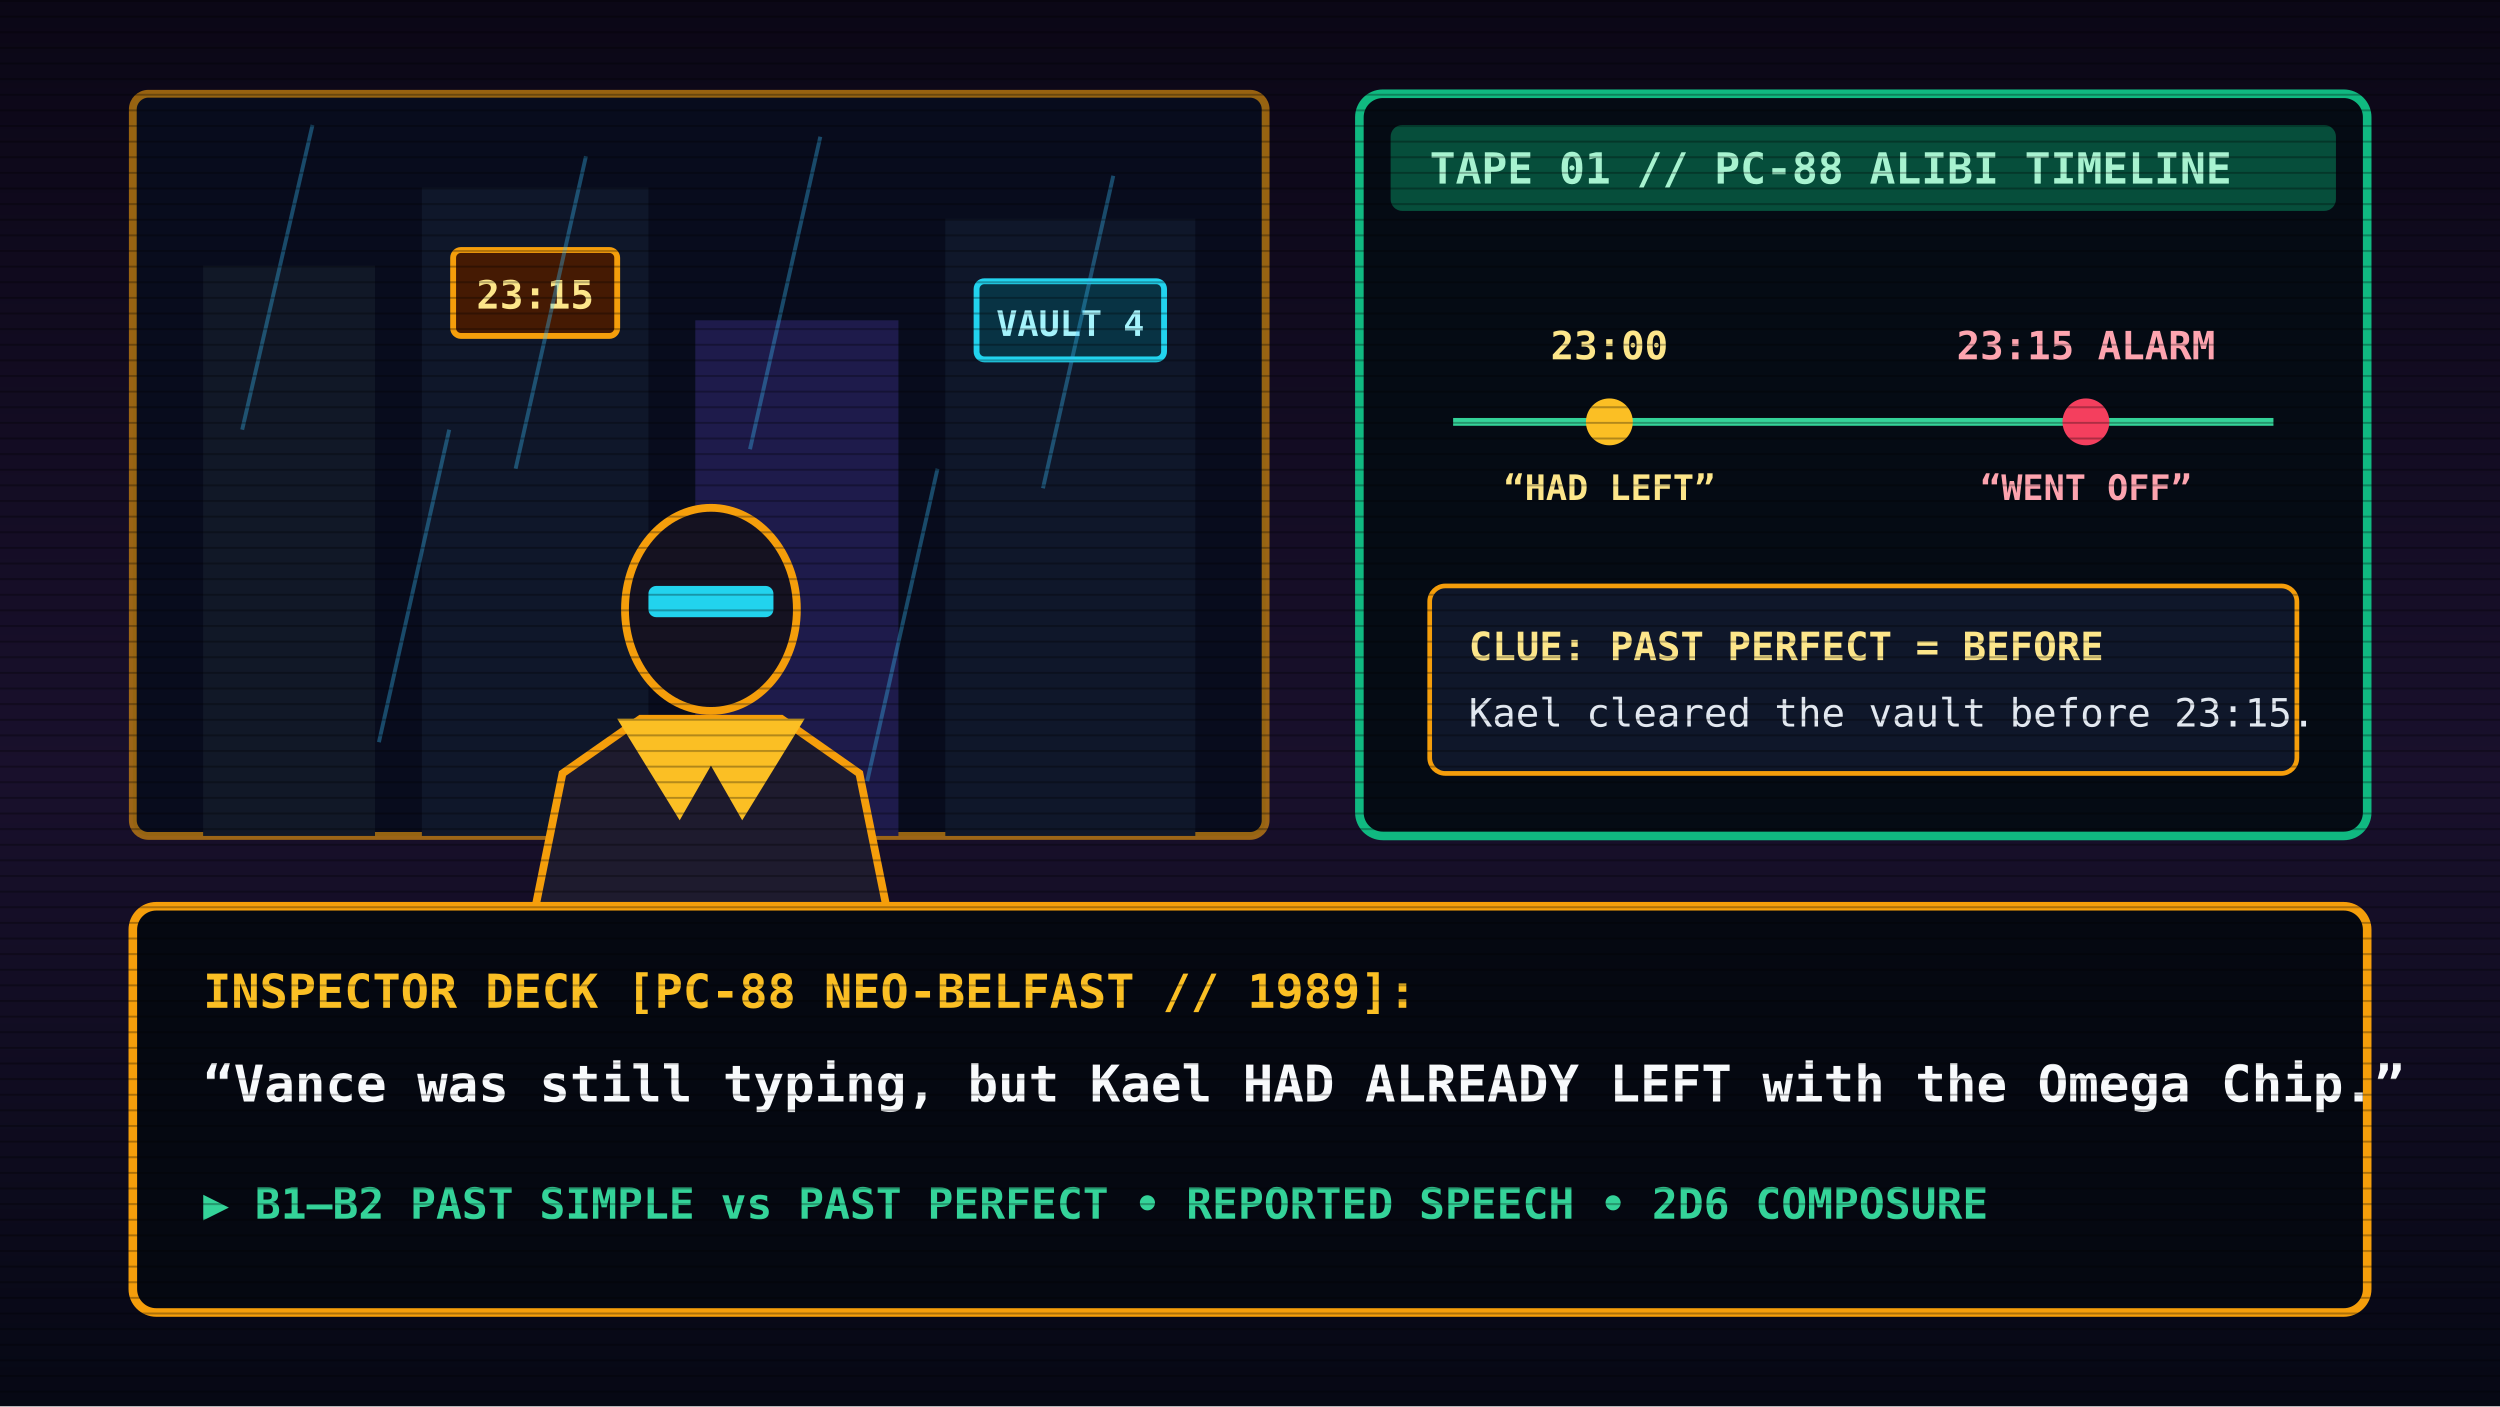
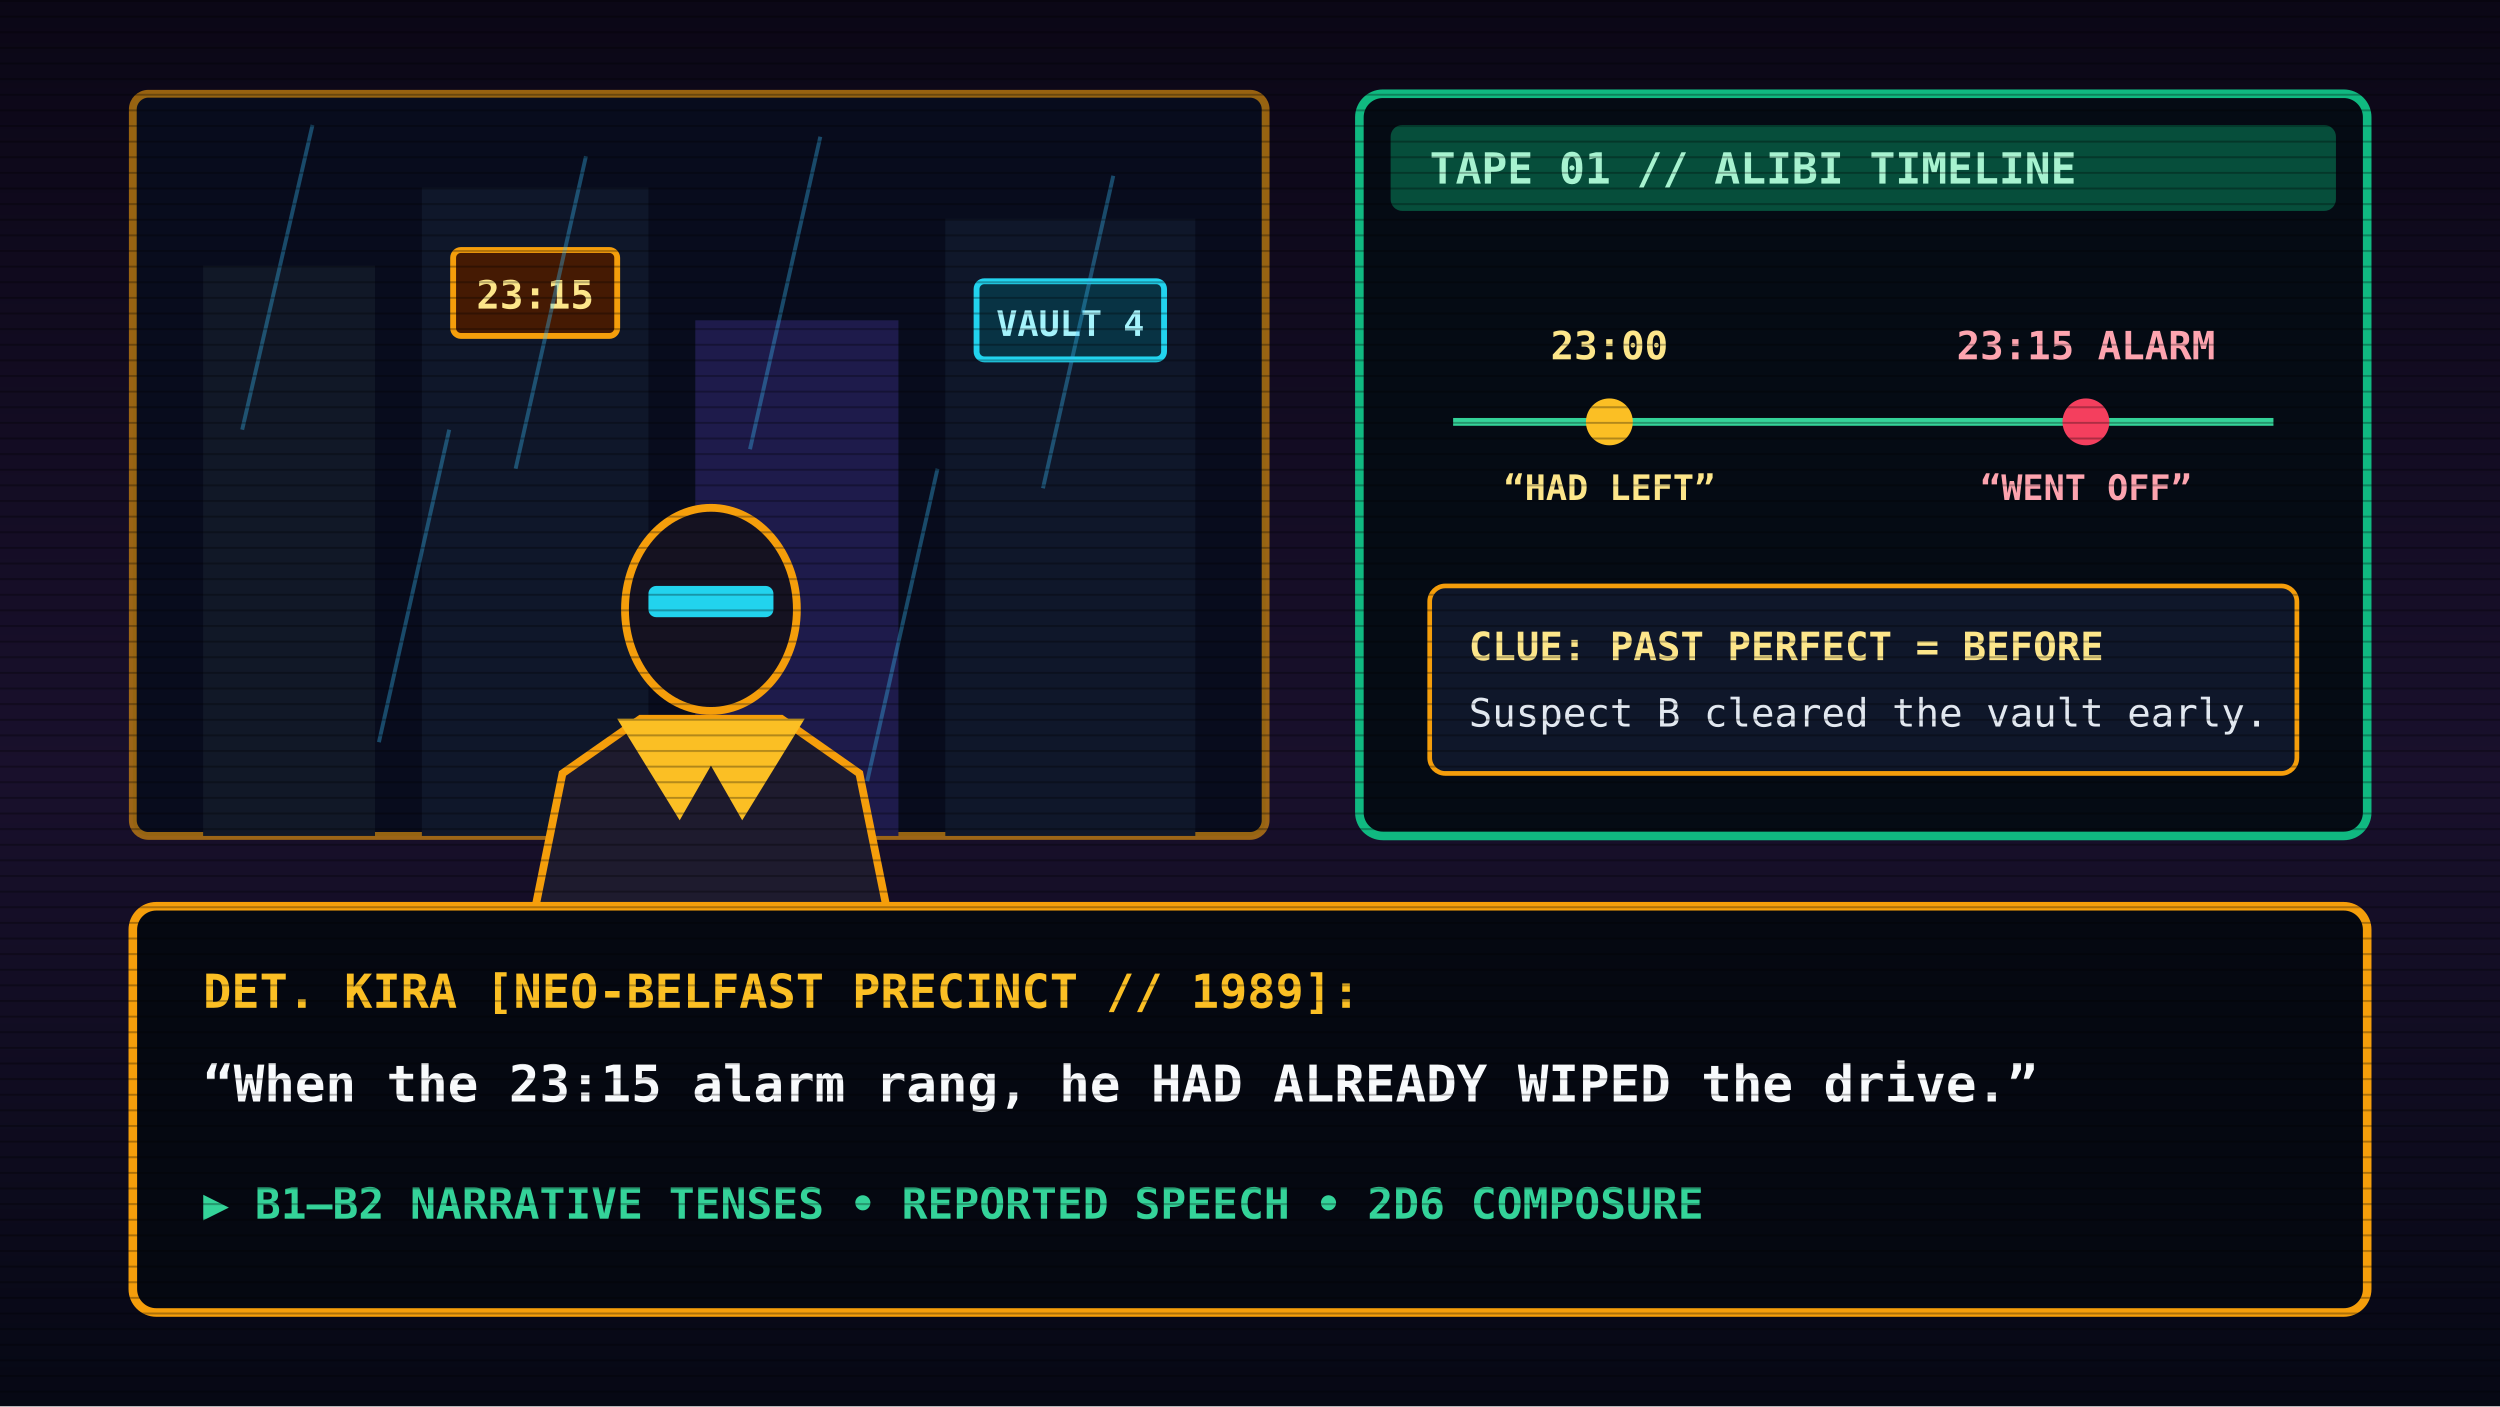
<svg xmlns="http://www.w3.org/2000/svg" viewBox="0 0 640 360" width="640" height="360" fill="none">
  <defs>
    <linearGradient id="noirSky" x1="0" y1="0" x2="0" y2="360" gradientUnits="userSpaceOnUse">
      <stop offset="0%" stop-color="#0b0716" />
      <stop offset="55%" stop-color="#19102c" />
      <stop offset="100%" stop-color="#060814" />
    </linearGradient>
    <pattern id="crtLines" width="4" height="4" patternUnits="userSpaceOnUse">
      <line x1="0" y1="0" x2="4" y2="0" stroke="#000000" stroke-opacity="0.28" stroke-width="1" />
    </pattern>
  </defs>
  <rect width="640" height="360" fill="url(#noirSky)" />
  <rect x="34" y="24" width="290" height="190" rx="4" fill="#080c1d" stroke="#f59e0b" stroke-width="2" stroke-opacity="0.6" />
  <rect x="52" y="68" width="44" height="146" fill="#111827" />
  <rect x="108" y="48" width="58" height="166" fill="#0f172a" />
  <rect x="178" y="82" width="52" height="132" fill="#1e1b4b" />
  <rect x="242" y="56" width="64" height="158" fill="#0f172a" />
  <rect x="116" y="64" width="42" height="22" rx="2" fill="#451a03" stroke="#f59e0b" stroke-width="1.5" />
  <text x="137" y="79" text-anchor="middle" fill="#fde68a" font-family="monospace, sans-serif" font-size="10" font-weight="900">23:15</text>
  <rect x="250" y="72" width="48" height="20" rx="2" fill="#083344" stroke="#22d3ee" stroke-width="1.5" />
  <text x="274" y="86" text-anchor="middle" fill="#a5f3fc" font-family="monospace, sans-serif" font-size="9" font-weight="900">VAULT 4</text>
  <g stroke="#38bdf8" stroke-width="1" opacity="0.35">
    <line x1="80" y1="32" x2="62" y2="110" />
    <line x1="150" y1="40" x2="132" y2="120" />
    <line x1="210" y1="35" x2="192" y2="115" />
    <line x1="285" y1="45" x2="267" y2="125" />
    <line x1="115" y1="110" x2="97" y2="190" />
    <line x1="240" y1="120" x2="222" y2="200" />
  </g>
  <g transform="translate(182, 162)">
    <path d="M-54 115 L-38 36 L-18 22 L18 22 L38 36 L54 115 Z" fill="#1e1b2e" stroke="#f59e0b" stroke-width="2" />
    <polygon points="-24,22 -8,48 0,34 8,48 24,22" fill="#fbbf24" />
    <ellipse cx="0" cy="-6" rx="22" ry="26" fill="#151221" stroke="#f59e0b" stroke-width="2" />
    <rect x="-16" y="-12" width="32" height="8" rx="2" fill="#22d3ee" />
  </g>
  <rect x="348" y="24" width="258" height="190" rx="6" fill="#050b14" stroke="#10b981" stroke-width="2.2" />
  <rect x="356" y="32" width="242" height="22" rx="3" fill="#064e3b" />
-   <text x="366" y="47" fill="#a7f3d0" font-family="monospace, sans-serif" font-size="11" font-weight="900">TAPE 01 // PC-88 ALIBI TIMELINE</text>
+   <text x="366" y="47" fill="#a7f3d0" font-family="monospace, sans-serif" font-size="11" font-weight="900">TAPE 01 // ALIBI TIMELINE</text>
  <line x1="372" y1="108" x2="582" y2="108" stroke="#34d399" stroke-width="2" />
  <circle cx="412" cy="108" r="6" fill="#fbbf24" />
  <text x="412" y="92" text-anchor="middle" fill="#fde68a" font-family="monospace, sans-serif" font-size="10" font-weight="800">23:00</text>
  <text x="412" y="128" text-anchor="middle" fill="#fde68a" font-family="monospace, sans-serif" font-size="9" font-weight="800">“HAD LEFT”</text>
  <circle cx="534" cy="108" r="6" fill="#f43f5e" />
  <text x="534" y="92" text-anchor="middle" fill="#fda4af" font-family="monospace, sans-serif" font-size="10" font-weight="800">23:15 ALARM</text>
  <text x="534" y="128" text-anchor="middle" fill="#fda4af" font-family="monospace, sans-serif" font-size="9" font-weight="800">“WENT OFF”</text>
  <rect x="366" y="150" width="222" height="48" rx="4" fill="#0f172a" stroke="#f59e0b" stroke-width="1.2" />
  <text x="376" y="169" fill="#fde68a" font-family="monospace, sans-serif" font-size="10" font-weight="800">CLUE: PAST PERFECT = BEFORE</text>
-   <text x="376" y="186" fill="#e2e8f0" font-family="monospace, sans-serif" font-size="10">Kael cleared the vault before 23:15.</text>
+   <text x="376" y="186" fill="#e2e8f0" font-family="monospace, sans-serif" font-size="10">Suspect B cleared the vault early.</text>
  <rect x="34" y="232" width="572" height="104" rx="6" fill="#050811" stroke="#f59e0b" stroke-width="2.2" />
-   <text x="52" y="258" fill="#fbbf24" font-family="monospace, sans-serif" font-size="12" font-weight="900">INSPECTOR DECK [PC-88 NEO-BELFAST // 1989]:</text>
-   <text x="52" y="282" fill="#f8fafc" font-family="monospace, sans-serif" font-size="13" font-weight="700">“Vance was still typing, but Kael HAD ALREADY LEFT with the Omega Chip.”</text>
-   <text x="52" y="312" fill="#34d399" font-family="monospace, sans-serif" font-size="11" font-weight="800">▶ B1–B2 PAST SIMPLE vs PAST PERFECT • REPORTED SPEECH • 2D6 COMPOSURE</text>
+   <text x="52" y="258" fill="#fbbf24" font-family="monospace, sans-serif" font-size="12" font-weight="900">DET. KIRA [NEO-BELFAST PRECINCT // 1989]:</text>
+   <text x="52" y="282" fill="#f8fafc" font-family="monospace, sans-serif" font-size="13" font-weight="700">“When the 23:15 alarm rang, he HAD ALREADY WIPED the drive.”</text>
+   <text x="52" y="312" fill="#34d399" font-family="monospace, sans-serif" font-size="11" font-weight="800">▶ B1–B2 NARRATIVE TENSES • REPORTED SPEECH • 2D6 COMPOSURE</text>
  <rect width="640" height="360" fill="url(#crtLines)" pointer-events="none" />
</svg>
